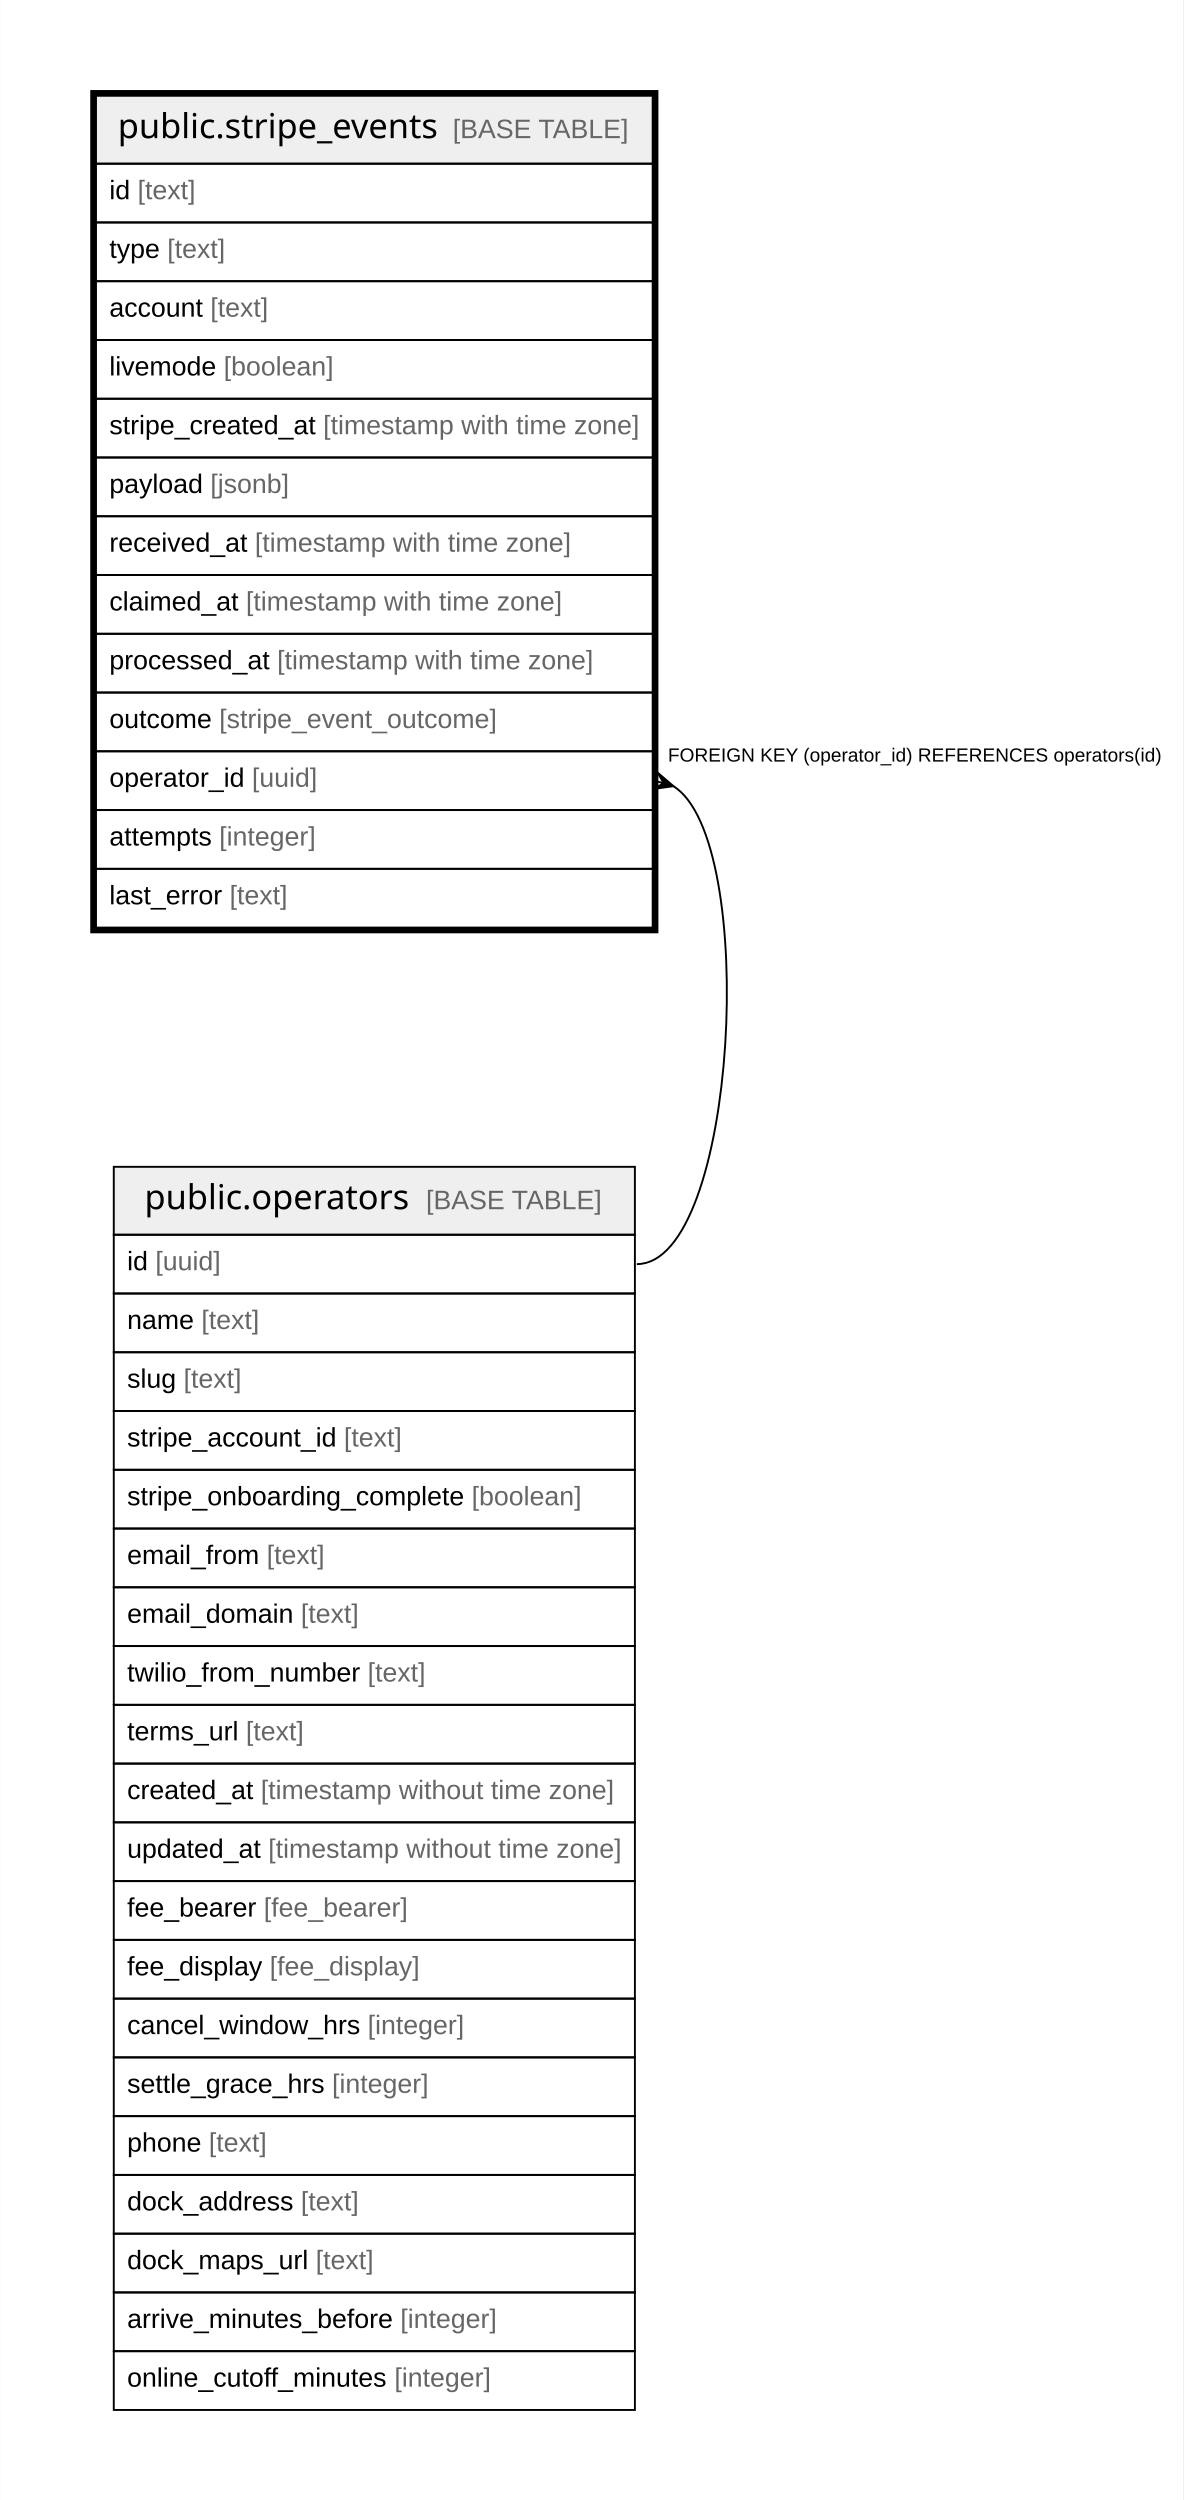
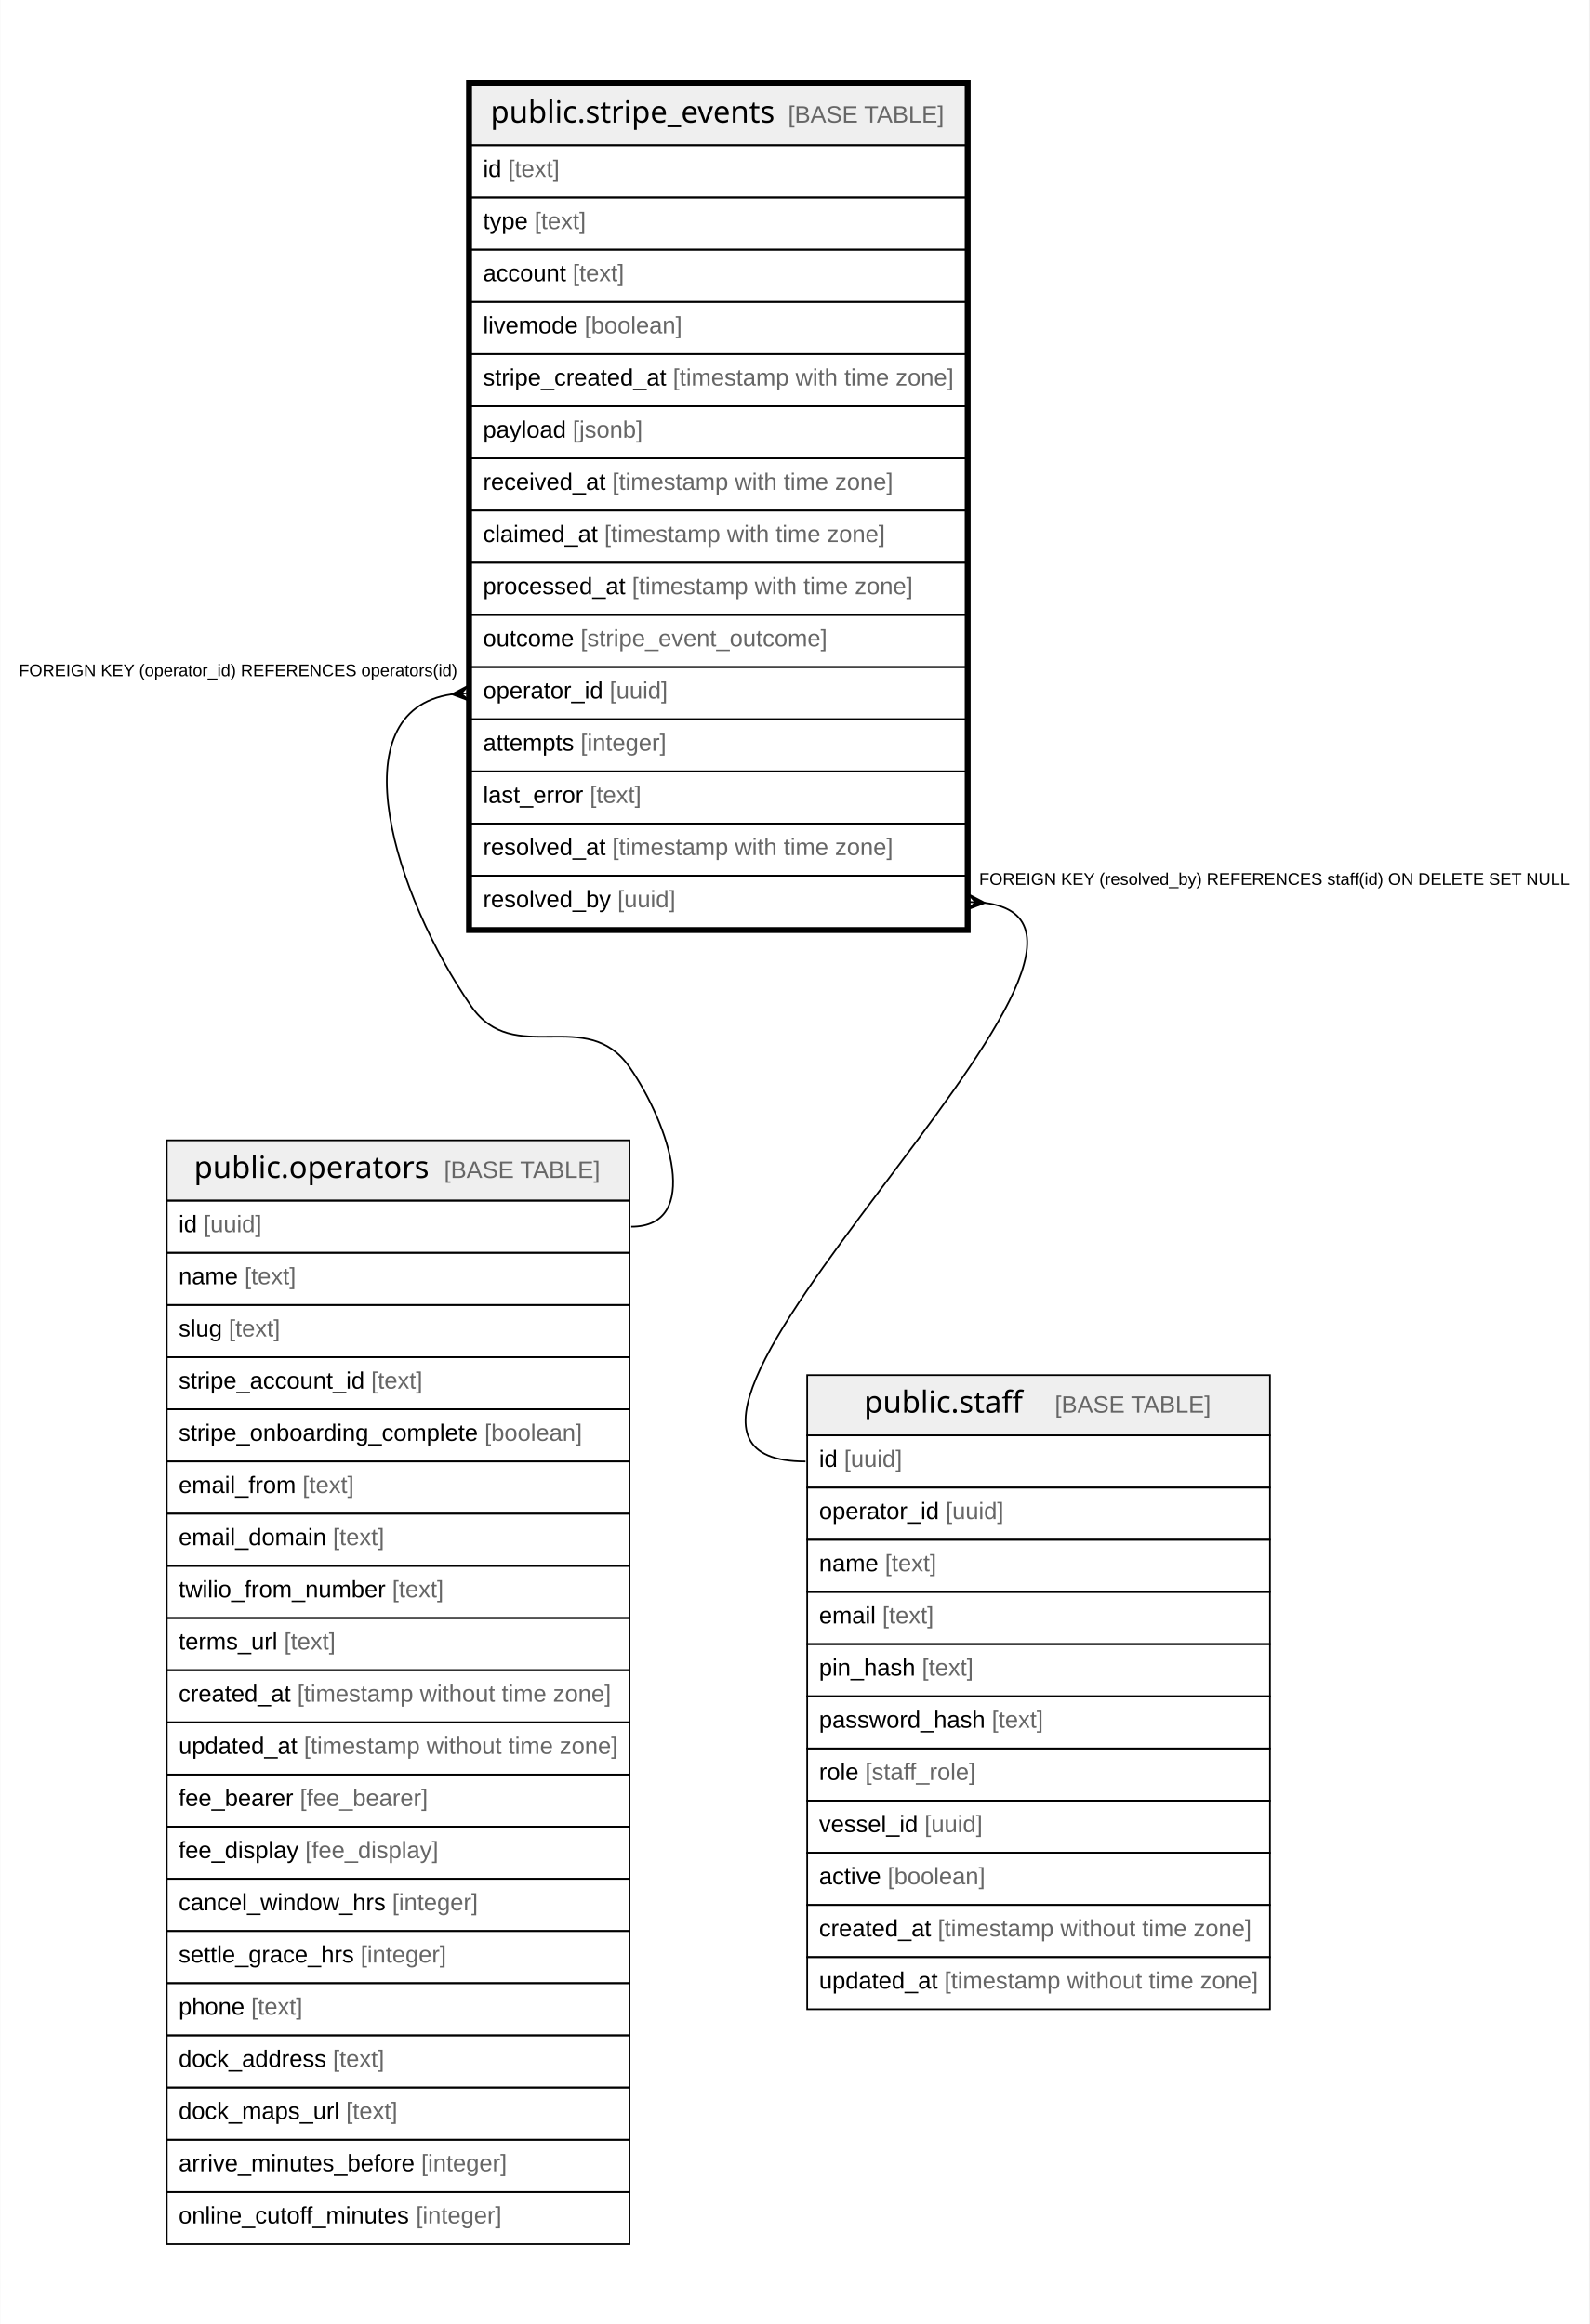
- <svg xmlns="http://www.w3.org/2000/svg" width="620pt" height="1310pt" viewBox="0.00 0.00 619.96 1310.40">
-   <g id="graph0" class="graph" transform="scale(1 1) rotate(0) translate(4 1306.4)">
-     <polygon fill="white" stroke="none" points="-4,4 -4,-1306.4 615.96,-1306.4 615.96,4 -4,4" />
+ <svg xmlns="http://www.w3.org/2000/svg" width="938pt" height="1372pt" viewBox="0.00 0.00 937.73 1372.00">
+   <g id="graph0" class="graph" transform="scale(1 1) rotate(0) translate(4 1368)">
+     <polygon fill="white" stroke="none" points="-4,4 -4,-1368 933.73,-1368 933.73,4 -4,4" />
    <g id="node1" class="node">
-       <polygon fill="#efefef" stroke="none" points="46.2,-1220.6 46.2,-1256.2 337.99,-1256.2 337.99,-1220.6 46.2,-1220.6" />
-       <polygon fill="none" stroke="black" points="46.2,-1220.6 46.2,-1256.2 337.99,-1256.2 337.99,-1220.6 46.2,-1220.6" />
-       <text text-anchor="start" x="57.62" y="-1234" font-family="Arial Bold" font-size="18.00">public.stripe_events</text>
-       <text text-anchor="start" x="202.08" y="-1234" font-family="Arial" font-size="14.00">    </text>
-       <text text-anchor="start" x="233.2" y="-1234" font-family="Arial" font-size="14.00" fill="#666666">[BASE TABLE]</text>
-       <polygon fill="none" stroke="black" points="46.2,-1189.8 46.2,-1220.6 337.99,-1220.6 337.99,-1189.8 46.2,-1189.8" />
-       <text text-anchor="start" x="53.2" y="-1202" font-family="Arial" font-size="14.00">id </text>
-       <text text-anchor="start" x="67.99" y="-1202" font-family="Arial" font-size="14.00" fill="#666666">[text]</text>
-       <polygon fill="none" stroke="black" points="46.2,-1159 46.2,-1189.8 337.99,-1189.8 337.99,-1159 46.2,-1159" />
-       <text text-anchor="start" x="53.2" y="-1171.2" font-family="Arial" font-size="14.00">type </text>
-       <text text-anchor="start" x="83.55" y="-1171.2" font-family="Arial" font-size="14.00" fill="#666666">[text]</text>
-       <polygon fill="none" stroke="black" points="46.2,-1128.2 46.2,-1159 337.99,-1159 337.99,-1128.2 46.2,-1128.2" />
-       <text text-anchor="start" x="53.2" y="-1140.4" font-family="Arial" font-size="14.00">account </text>
-       <text text-anchor="start" x="106.12" y="-1140.4" font-family="Arial" font-size="14.00" fill="#666666">[text]</text>
-       <polygon fill="none" stroke="black" points="46.2,-1097.4 46.2,-1128.2 337.99,-1128.2 337.99,-1097.4 46.2,-1097.4" />
-       <text text-anchor="start" x="53.2" y="-1109.6" font-family="Arial" font-size="14.00">livemode </text>
-       <text text-anchor="start" x="113.12" y="-1109.6" font-family="Arial" font-size="14.00" fill="#666666">[boolean]</text>
-       <polygon fill="none" stroke="black" points="46.2,-1066.6 46.2,-1097.4 337.99,-1097.4 337.99,-1066.6 46.2,-1066.6" />
-       <text text-anchor="start" x="53.2" y="-1078.8" font-family="Arial" font-size="14.00">stripe_created_at </text>
-       <text text-anchor="start" x="165.27" y="-1078.8" font-family="Arial" font-size="14.00" fill="#666666">[timestamp with time zone]</text>
-       <polygon fill="none" stroke="black" points="46.2,-1035.8 46.2,-1066.6 337.99,-1066.6 337.99,-1035.8 46.2,-1035.8" />
-       <text text-anchor="start" x="53.2" y="-1048" font-family="Arial" font-size="14.00">payload </text>
-       <text text-anchor="start" x="106.13" y="-1048" font-family="Arial" font-size="14.00" fill="#666666">[jsonb]</text>
-       <polygon fill="none" stroke="black" points="46.2,-1005 46.2,-1035.8 337.99,-1035.8 337.99,-1005 46.2,-1005" />
-       <text text-anchor="start" x="53.2" y="-1017.2" font-family="Arial" font-size="14.00">received_at </text>
-       <text text-anchor="start" x="129.47" y="-1017.2" font-family="Arial" font-size="14.00" fill="#666666">[timestamp with time zone]</text>
-       <polygon fill="none" stroke="black" points="46.2,-974.2 46.2,-1005 337.99,-1005 337.99,-974.2 46.2,-974.2" />
-       <text text-anchor="start" x="53.2" y="-986.4" font-family="Arial" font-size="14.00">claimed_at </text>
-       <text text-anchor="start" x="124.79" y="-986.4" font-family="Arial" font-size="14.00" fill="#666666">[timestamp with time zone]</text>
-       <polygon fill="none" stroke="black" points="46.2,-943.4 46.2,-974.2 337.99,-974.2 337.99,-943.4 46.2,-943.4" />
-       <text text-anchor="start" x="53.2" y="-955.6" font-family="Arial" font-size="14.00">processed_at </text>
-       <text text-anchor="start" x="141.14" y="-955.6" font-family="Arial" font-size="14.00" fill="#666666">[timestamp with time zone]</text>
-       <polygon fill="none" stroke="black" points="46.2,-912.6 46.2,-943.4 337.99,-943.4 337.99,-912.6 46.2,-912.6" />
-       <text text-anchor="start" x="53.2" y="-924.8" font-family="Arial" font-size="14.00">outcome </text>
-       <text text-anchor="start" x="110.79" y="-924.8" font-family="Arial" font-size="14.00" fill="#666666">[stripe_event_outcome]</text>
-       <polygon fill="none" stroke="black" points="46.2,-881.8 46.2,-912.6 337.99,-912.6 337.99,-881.8 46.2,-881.8" />
-       <text text-anchor="start" x="53.2" y="-894" font-family="Arial" font-size="14.00">operator_id </text>
-       <text text-anchor="start" x="127.92" y="-894" font-family="Arial" font-size="14.00" fill="#666666">[uuid]</text>
-       <polygon fill="none" stroke="black" points="46.2,-851 46.2,-881.8 337.99,-881.8 337.99,-851 46.2,-851" />
-       <text text-anchor="start" x="53.2" y="-863.2" font-family="Arial" font-size="14.00">attempts </text>
-       <text text-anchor="start" x="110.78" y="-863.2" font-family="Arial" font-size="14.00" fill="#666666">[integer]</text>
-       <polygon fill="none" stroke="black" points="46.2,-820.2 46.2,-851 337.99,-851 337.99,-820.2 46.2,-820.2" />
-       <text text-anchor="start" x="53.2" y="-832.4" font-family="Arial" font-size="14.00">last_error </text>
-       <text text-anchor="start" x="116.22" y="-832.4" font-family="Arial" font-size="14.00" fill="#666666">[text]</text>
-       <polygon fill="none" stroke="black" stroke-width="3" points="44.7,-818.7 44.7,-1257.7 339.49,-1257.7 339.49,-818.7 44.7,-818.7" />
+       <polygon fill="#efefef" stroke="none" points="273.96,-1282.2 273.96,-1317.8 565.76,-1317.8 565.76,-1282.2 273.96,-1282.2" />
+       <polygon fill="none" stroke="black" points="273.96,-1282.2 273.96,-1317.8 565.76,-1317.8 565.76,-1282.2 273.96,-1282.2" />
+       <text text-anchor="start" x="285.38" y="-1295.6" font-family="Arial Bold" font-size="18.00">public.stripe_events</text>
+       <text text-anchor="start" x="429.85" y="-1295.6" font-family="Arial" font-size="14.00">    </text>
+       <text text-anchor="start" x="460.97" y="-1295.6" font-family="Arial" font-size="14.00" fill="#666666">[BASE TABLE]</text>
+       <polygon fill="none" stroke="black" points="273.96,-1251.4 273.96,-1282.2 565.76,-1282.2 565.76,-1251.4 273.96,-1251.4" />
+       <text text-anchor="start" x="280.96" y="-1263.6" font-family="Arial" font-size="14.00">id </text>
+       <text text-anchor="start" x="295.75" y="-1263.6" font-family="Arial" font-size="14.00" fill="#666666">[text]</text>
+       <polygon fill="none" stroke="black" points="273.96,-1220.6 273.96,-1251.4 565.76,-1251.4 565.76,-1220.6 273.96,-1220.6" />
+       <text text-anchor="start" x="280.96" y="-1232.8" font-family="Arial" font-size="14.00">type </text>
+       <text text-anchor="start" x="311.32" y="-1232.8" font-family="Arial" font-size="14.00" fill="#666666">[text]</text>
+       <polygon fill="none" stroke="black" points="273.96,-1189.8 273.96,-1220.6 565.76,-1220.6 565.76,-1189.8 273.96,-1189.8" />
+       <text text-anchor="start" x="280.96" y="-1202" font-family="Arial" font-size="14.00">account </text>
+       <text text-anchor="start" x="333.89" y="-1202" font-family="Arial" font-size="14.00" fill="#666666">[text]</text>
+       <polygon fill="none" stroke="black" points="273.96,-1159 273.96,-1189.8 565.76,-1189.8 565.76,-1159 273.96,-1159" />
+       <text text-anchor="start" x="280.96" y="-1171.2" font-family="Arial" font-size="14.00">livemode </text>
+       <text text-anchor="start" x="340.88" y="-1171.2" font-family="Arial" font-size="14.00" fill="#666666">[boolean]</text>
+       <polygon fill="none" stroke="black" points="273.96,-1128.2 273.96,-1159 565.76,-1159 565.76,-1128.2 273.96,-1128.2" />
+       <text text-anchor="start" x="280.96" y="-1140.4" font-family="Arial" font-size="14.00">stripe_created_at </text>
+       <text text-anchor="start" x="393.03" y="-1140.4" font-family="Arial" font-size="14.00" fill="#666666">[timestamp with time zone]</text>
+       <polygon fill="none" stroke="black" points="273.96,-1097.4 273.96,-1128.2 565.76,-1128.2 565.76,-1097.4 273.96,-1097.4" />
+       <text text-anchor="start" x="280.96" y="-1109.6" font-family="Arial" font-size="14.00">payload </text>
+       <text text-anchor="start" x="333.9" y="-1109.6" font-family="Arial" font-size="14.00" fill="#666666">[jsonb]</text>
+       <polygon fill="none" stroke="black" points="273.96,-1066.6 273.96,-1097.4 565.76,-1097.4 565.76,-1066.6 273.96,-1066.6" />
+       <text text-anchor="start" x="280.96" y="-1078.8" font-family="Arial" font-size="14.00">received_at </text>
+       <text text-anchor="start" x="357.23" y="-1078.8" font-family="Arial" font-size="14.00" fill="#666666">[timestamp with time zone]</text>
+       <polygon fill="none" stroke="black" points="273.96,-1035.8 273.96,-1066.6 565.76,-1066.6 565.76,-1035.8 273.96,-1035.8" />
+       <text text-anchor="start" x="280.96" y="-1048" font-family="Arial" font-size="14.00">claimed_at </text>
+       <text text-anchor="start" x="352.56" y="-1048" font-family="Arial" font-size="14.00" fill="#666666">[timestamp with time zone]</text>
+       <polygon fill="none" stroke="black" points="273.96,-1005 273.96,-1035.8 565.76,-1035.8 565.76,-1005 273.96,-1005" />
+       <text text-anchor="start" x="280.96" y="-1017.2" font-family="Arial" font-size="14.00">processed_at </text>
+       <text text-anchor="start" x="368.91" y="-1017.2" font-family="Arial" font-size="14.00" fill="#666666">[timestamp with time zone]</text>
+       <polygon fill="none" stroke="black" points="273.96,-974.2 273.96,-1005 565.76,-1005 565.76,-974.2 273.96,-974.2" />
+       <text text-anchor="start" x="280.96" y="-986.4" font-family="Arial" font-size="14.00">outcome </text>
+       <text text-anchor="start" x="338.55" y="-986.4" font-family="Arial" font-size="14.00" fill="#666666">[stripe_event_outcome]</text>
+       <polygon fill="none" stroke="black" points="273.96,-943.4 273.96,-974.2 565.76,-974.2 565.76,-943.4 273.96,-943.4" />
+       <text text-anchor="start" x="280.96" y="-955.6" font-family="Arial" font-size="14.00">operator_id </text>
+       <text text-anchor="start" x="355.68" y="-955.6" font-family="Arial" font-size="14.00" fill="#666666">[uuid]</text>
+       <polygon fill="none" stroke="black" points="273.96,-912.6 273.96,-943.4 565.76,-943.4 565.76,-912.6 273.96,-912.6" />
+       <text text-anchor="start" x="280.96" y="-924.8" font-family="Arial" font-size="14.00">attempts </text>
+       <text text-anchor="start" x="338.54" y="-924.8" font-family="Arial" font-size="14.00" fill="#666666">[integer]</text>
+       <polygon fill="none" stroke="black" points="273.96,-881.8 273.96,-912.6 565.76,-912.6 565.76,-881.8 273.96,-881.8" />
+       <text text-anchor="start" x="280.96" y="-894" font-family="Arial" font-size="14.00">last_error </text>
+       <text text-anchor="start" x="343.99" y="-894" font-family="Arial" font-size="14.00" fill="#666666">[text]</text>
+       <polygon fill="none" stroke="black" points="273.96,-851 273.96,-881.8 565.76,-881.8 565.76,-851 273.96,-851" />
+       <text text-anchor="start" x="280.96" y="-863.2" font-family="Arial" font-size="14.00">resolved_at </text>
+       <text text-anchor="start" x="357.23" y="-863.2" font-family="Arial" font-size="14.00" fill="#666666">[timestamp with time zone]</text>
+       <polygon fill="none" stroke="black" points="273.96,-820.2 273.96,-851 565.76,-851 565.76,-820.2 273.96,-820.2" />
+       <text text-anchor="start" x="280.96" y="-832.4" font-family="Arial" font-size="14.00">resolved_by </text>
+       <text text-anchor="start" x="360.34" y="-832.4" font-family="Arial" font-size="14.00" fill="#666666">[uuid]</text>
+       <polygon fill="none" stroke="black" stroke-width="3" points="272.46,-818.7 272.46,-1319.3 567.26,-1319.3 567.26,-818.7 272.46,-818.7" />
    </g>
    <g id="node2" class="node">
-       <polygon fill="#efefef" stroke="none" points="55.52,-659.2 55.52,-694.8 328.67,-694.8 328.67,-659.2 55.52,-659.2" />
-       <polygon fill="none" stroke="black" points="55.52,-659.2 55.52,-694.8 328.67,-694.8 328.67,-659.2 55.52,-659.2" />
-       <text text-anchor="start" x="71.62" y="-672.6" font-family="Arial Bold" font-size="18.00">public.operators</text>
-       <text text-anchor="start" x="188.08" y="-672.6" font-family="Arial" font-size="14.00">    </text>
-       <text text-anchor="start" x="219.2" y="-672.6" font-family="Arial" font-size="14.00" fill="#666666">[BASE TABLE]</text>
-       <polygon fill="none" stroke="black" points="55.52,-628.4 55.52,-659.2 328.67,-659.2 328.67,-628.4 55.52,-628.4" />
-       <text text-anchor="start" x="62.52" y="-640.6" font-family="Arial" font-size="14.00">id </text>
-       <text text-anchor="start" x="77.31" y="-640.6" font-family="Arial" font-size="14.00" fill="#666666">[uuid]</text>
-       <polygon fill="none" stroke="black" points="55.52,-597.6 55.52,-628.4 328.67,-628.4 328.67,-597.6 55.52,-597.6" />
-       <text text-anchor="start" x="62.52" y="-609.8" font-family="Arial" font-size="14.00">name </text>
-       <text text-anchor="start" x="101.43" y="-609.8" font-family="Arial" font-size="14.00" fill="#666666">[text]</text>
-       <polygon fill="none" stroke="black" points="55.52,-566.8 55.52,-597.6 328.67,-597.6 328.67,-566.8 55.52,-566.8" />
-       <text text-anchor="start" x="62.52" y="-579" font-family="Arial" font-size="14.00">slug </text>
-       <text text-anchor="start" x="92.1" y="-579" font-family="Arial" font-size="14.00" fill="#666666">[text]</text>
-       <polygon fill="none" stroke="black" points="55.52,-536 55.52,-566.8 328.67,-566.8 328.67,-536 55.52,-536" />
-       <text text-anchor="start" x="62.52" y="-548.2" font-family="Arial" font-size="14.00">stripe_account_id </text>
-       <text text-anchor="start" x="176.15" y="-548.2" font-family="Arial" font-size="14.00" fill="#666666">[text]</text>
-       <polygon fill="none" stroke="black" points="55.52,-505.2 55.52,-536 328.67,-536 328.67,-505.2 55.52,-505.2" />
-       <text text-anchor="start" x="62.52" y="-517.4" font-family="Arial" font-size="14.00">stripe_onboarding_complete </text>
-       <text text-anchor="start" x="243.09" y="-517.4" font-family="Arial" font-size="14.00" fill="#666666">[boolean]</text>
-       <polygon fill="none" stroke="black" points="55.52,-474.4 55.52,-505.2 328.67,-505.2 328.67,-474.4 55.52,-474.4" />
-       <text text-anchor="start" x="62.52" y="-486.6" font-family="Arial" font-size="14.00">email_from </text>
-       <text text-anchor="start" x="135.66" y="-486.6" font-family="Arial" font-size="14.00" fill="#666666">[text]</text>
-       <polygon fill="none" stroke="black" points="55.52,-443.6 55.52,-474.4 328.67,-474.4 328.67,-443.6 55.52,-443.6" />
-       <text text-anchor="start" x="62.52" y="-455.8" font-family="Arial" font-size="14.00">email_domain </text>
-       <text text-anchor="start" x="153.57" y="-455.8" font-family="Arial" font-size="14.00" fill="#666666">[text]</text>
-       <polygon fill="none" stroke="black" points="55.52,-412.8 55.52,-443.6 328.67,-443.6 328.67,-412.8 55.52,-412.8" />
-       <text text-anchor="start" x="62.52" y="-425" font-family="Arial" font-size="14.00">twilio_from_number </text>
-       <text text-anchor="start" x="188.57" y="-425" font-family="Arial" font-size="14.00" fill="#666666">[text]</text>
-       <polygon fill="none" stroke="black" points="55.52,-382 55.52,-412.8 328.67,-412.8 328.67,-382 55.52,-382" />
-       <text text-anchor="start" x="62.52" y="-394.2" font-family="Arial" font-size="14.00">terms_url </text>
-       <text text-anchor="start" x="124.76" y="-394.2" font-family="Arial" font-size="14.00" fill="#666666">[text]</text>
-       <polygon fill="none" stroke="black" points="55.52,-351.2 55.52,-382 328.67,-382 328.67,-351.2 55.52,-351.2" />
-       <text text-anchor="start" x="62.52" y="-363.4" font-family="Arial" font-size="14.00">created_at </text>
-       <text text-anchor="start" x="132.57" y="-363.4" font-family="Arial" font-size="14.00" fill="#666666">[timestamp without time zone]</text>
-       <polygon fill="none" stroke="black" points="55.52,-320.4 55.52,-351.2 328.67,-351.2 328.67,-320.4 55.52,-320.4" />
-       <text text-anchor="start" x="62.52" y="-332.6" font-family="Arial" font-size="14.00">updated_at </text>
-       <text text-anchor="start" x="136.48" y="-332.6" font-family="Arial" font-size="14.00" fill="#666666">[timestamp without time zone]</text>
-       <polygon fill="none" stroke="black" points="55.52,-289.6 55.52,-320.4 328.67,-320.4 328.67,-289.6 55.52,-289.6" />
-       <text text-anchor="start" x="62.52" y="-301.8" font-family="Arial" font-size="14.00">fee_bearer </text>
-       <text text-anchor="start" x="134.13" y="-301.8" font-family="Arial" font-size="14.00" fill="#666666">[fee_bearer]</text>
-       <polygon fill="none" stroke="black" points="55.52,-258.8 55.52,-289.6 328.67,-289.6 328.67,-258.8 55.52,-258.8" />
-       <text text-anchor="start" x="62.52" y="-271" font-family="Arial" font-size="14.00">fee_display </text>
-       <text text-anchor="start" x="137.24" y="-271" font-family="Arial" font-size="14.00" fill="#666666">[fee_display]</text>
-       <polygon fill="none" stroke="black" points="55.52,-228 55.52,-258.8 328.67,-258.8 328.67,-228 55.52,-228" />
-       <text text-anchor="start" x="62.52" y="-240.2" font-family="Arial" font-size="14.00">cancel_window_hrs </text>
-       <text text-anchor="start" x="188.59" y="-240.2" font-family="Arial" font-size="14.00" fill="#666666">[integer]</text>
-       <polygon fill="none" stroke="black" points="55.52,-197.2 55.52,-228 328.67,-228 328.67,-197.2 55.52,-197.2" />
-       <text text-anchor="start" x="62.52" y="-209.4" font-family="Arial" font-size="14.00">settle_grace_hrs </text>
-       <text text-anchor="start" x="169.92" y="-209.4" font-family="Arial" font-size="14.00" fill="#666666">[integer]</text>
-       <polygon fill="none" stroke="black" points="55.52,-166.4 55.52,-197.2 328.67,-197.2 328.67,-166.4 55.52,-166.4" />
-       <text text-anchor="start" x="62.52" y="-178.6" font-family="Arial" font-size="14.00">phone </text>
-       <text text-anchor="start" x="105.34" y="-178.6" font-family="Arial" font-size="14.00" fill="#666666">[text]</text>
-       <polygon fill="none" stroke="black" points="55.52,-135.6 55.52,-166.4 328.67,-166.4 328.67,-135.6 55.52,-135.6" />
-       <text text-anchor="start" x="62.52" y="-147.8" font-family="Arial" font-size="14.00">dock_address </text>
-       <text text-anchor="start" x="153.58" y="-147.8" font-family="Arial" font-size="14.00" fill="#666666">[text]</text>
-       <polygon fill="none" stroke="black" points="55.52,-104.8 55.52,-135.6 328.67,-135.6 328.67,-104.8 55.52,-104.8" />
-       <text text-anchor="start" x="62.52" y="-117" font-family="Arial" font-size="14.00">dock_maps_url </text>
-       <text text-anchor="start" x="161.35" y="-117" font-family="Arial" font-size="14.00" fill="#666666">[text]</text>
-       <polygon fill="none" stroke="black" points="55.52,-74 55.52,-104.8 328.67,-104.8 328.67,-74 55.52,-74" />
-       <text text-anchor="start" x="62.52" y="-86.2" font-family="Arial" font-size="14.00">arrive_minutes_before </text>
-       <text text-anchor="start" x="205.71" y="-86.2" font-family="Arial" font-size="14.00" fill="#666666">[integer]</text>
-       <polygon fill="none" stroke="black" points="55.52,-43.2 55.52,-74 328.67,-74 328.67,-43.2 55.52,-43.2" />
-       <text text-anchor="start" x="62.52" y="-55.4" font-family="Arial" font-size="14.00">online_cutoff_minutes </text>
-       <text text-anchor="start" x="202.61" y="-55.4" font-family="Arial" font-size="14.00" fill="#666666">[integer]</text>
+       <polygon fill="#efefef" stroke="none" points="94.29,-659.2 94.29,-694.8 367.43,-694.8 367.43,-659.2 94.29,-659.2" />
+       <polygon fill="none" stroke="black" points="94.29,-659.2 94.29,-694.8 367.43,-694.8 367.43,-659.2 94.29,-659.2" />
+       <text text-anchor="start" x="110.38" y="-672.6" font-family="Arial Bold" font-size="18.00">public.operators</text>
+       <text text-anchor="start" x="226.85" y="-672.6" font-family="Arial" font-size="14.00">    </text>
+       <text text-anchor="start" x="257.97" y="-672.6" font-family="Arial" font-size="14.00" fill="#666666">[BASE TABLE]</text>
+       <polygon fill="none" stroke="black" points="94.29,-628.4 94.29,-659.2 367.43,-659.2 367.43,-628.4 94.29,-628.4" />
+       <text text-anchor="start" x="101.29" y="-640.6" font-family="Arial" font-size="14.00">id </text>
+       <text text-anchor="start" x="116.08" y="-640.6" font-family="Arial" font-size="14.00" fill="#666666">[uuid]</text>
+       <polygon fill="none" stroke="black" points="94.29,-597.6 94.29,-628.4 367.43,-628.4 367.43,-597.6 94.29,-597.6" />
+       <text text-anchor="start" x="101.29" y="-609.8" font-family="Arial" font-size="14.00">name </text>
+       <text text-anchor="start" x="140.2" y="-609.8" font-family="Arial" font-size="14.00" fill="#666666">[text]</text>
+       <polygon fill="none" stroke="black" points="94.29,-566.8 94.29,-597.6 367.43,-597.6 367.43,-566.8 94.29,-566.8" />
+       <text text-anchor="start" x="101.29" y="-579" font-family="Arial" font-size="14.00">slug </text>
+       <text text-anchor="start" x="130.86" y="-579" font-family="Arial" font-size="14.00" fill="#666666">[text]</text>
+       <polygon fill="none" stroke="black" points="94.29,-536 94.29,-566.8 367.43,-566.8 367.43,-536 94.29,-536" />
+       <text text-anchor="start" x="101.29" y="-548.2" font-family="Arial" font-size="14.00">stripe_account_id </text>
+       <text text-anchor="start" x="214.92" y="-548.2" font-family="Arial" font-size="14.00" fill="#666666">[text]</text>
+       <polygon fill="none" stroke="black" points="94.29,-505.2 94.29,-536 367.43,-536 367.43,-505.2 94.29,-505.2" />
+       <text text-anchor="start" x="101.29" y="-517.4" font-family="Arial" font-size="14.00">stripe_onboarding_complete </text>
+       <text text-anchor="start" x="281.85" y="-517.4" font-family="Arial" font-size="14.00" fill="#666666">[boolean]</text>
+       <polygon fill="none" stroke="black" points="94.29,-474.4 94.29,-505.2 367.43,-505.2 367.43,-474.4 94.29,-474.4" />
+       <text text-anchor="start" x="101.29" y="-486.6" font-family="Arial" font-size="14.00">email_from </text>
+       <text text-anchor="start" x="174.42" y="-486.6" font-family="Arial" font-size="14.00" fill="#666666">[text]</text>
+       <polygon fill="none" stroke="black" points="94.29,-443.6 94.29,-474.4 367.43,-474.4 367.43,-443.6 94.29,-443.6" />
+       <text text-anchor="start" x="101.29" y="-455.8" font-family="Arial" font-size="14.00">email_domain </text>
+       <text text-anchor="start" x="192.34" y="-455.8" font-family="Arial" font-size="14.00" fill="#666666">[text]</text>
+       <polygon fill="none" stroke="black" points="94.29,-412.8 94.29,-443.6 367.43,-443.6 367.43,-412.8 94.29,-412.8" />
+       <text text-anchor="start" x="101.29" y="-425" font-family="Arial" font-size="14.00">twilio_from_number </text>
+       <text text-anchor="start" x="227.34" y="-425" font-family="Arial" font-size="14.00" fill="#666666">[text]</text>
+       <polygon fill="none" stroke="black" points="94.29,-382 94.29,-412.8 367.43,-412.8 367.43,-382 94.29,-382" />
+       <text text-anchor="start" x="101.29" y="-394.2" font-family="Arial" font-size="14.00">terms_url </text>
+       <text text-anchor="start" x="163.52" y="-394.2" font-family="Arial" font-size="14.00" fill="#666666">[text]</text>
+       <polygon fill="none" stroke="black" points="94.29,-351.2 94.29,-382 367.43,-382 367.43,-351.2 94.29,-351.2" />
+       <text text-anchor="start" x="101.29" y="-363.4" font-family="Arial" font-size="14.00">created_at </text>
+       <text text-anchor="start" x="171.34" y="-363.4" font-family="Arial" font-size="14.00" fill="#666666">[timestamp without time zone]</text>
+       <polygon fill="none" stroke="black" points="94.29,-320.4 94.29,-351.2 367.43,-351.2 367.43,-320.4 94.29,-320.4" />
+       <text text-anchor="start" x="101.29" y="-332.6" font-family="Arial" font-size="14.00">updated_at </text>
+       <text text-anchor="start" x="175.25" y="-332.6" font-family="Arial" font-size="14.00" fill="#666666">[timestamp without time zone]</text>
+       <polygon fill="none" stroke="black" points="94.29,-289.6 94.29,-320.4 367.43,-320.4 367.43,-289.6 94.29,-289.6" />
+       <text text-anchor="start" x="101.29" y="-301.8" font-family="Arial" font-size="14.00">fee_bearer </text>
+       <text text-anchor="start" x="172.9" y="-301.8" font-family="Arial" font-size="14.00" fill="#666666">[fee_bearer]</text>
+       <polygon fill="none" stroke="black" points="94.29,-258.8 94.29,-289.6 367.43,-289.6 367.43,-258.8 94.29,-258.8" />
+       <text text-anchor="start" x="101.29" y="-271" font-family="Arial" font-size="14.00">fee_display </text>
+       <text text-anchor="start" x="176.01" y="-271" font-family="Arial" font-size="14.00" fill="#666666">[fee_display]</text>
+       <polygon fill="none" stroke="black" points="94.29,-228 94.29,-258.8 367.43,-258.8 367.43,-228 94.29,-228" />
+       <text text-anchor="start" x="101.29" y="-240.2" font-family="Arial" font-size="14.00">cancel_window_hrs </text>
+       <text text-anchor="start" x="227.36" y="-240.2" font-family="Arial" font-size="14.00" fill="#666666">[integer]</text>
+       <polygon fill="none" stroke="black" points="94.29,-197.2 94.29,-228 367.43,-228 367.43,-197.2 94.29,-197.2" />
+       <text text-anchor="start" x="101.29" y="-209.4" font-family="Arial" font-size="14.00">settle_grace_hrs </text>
+       <text text-anchor="start" x="208.68" y="-209.4" font-family="Arial" font-size="14.00" fill="#666666">[integer]</text>
+       <polygon fill="none" stroke="black" points="94.29,-166.4 94.29,-197.2 367.43,-197.2 367.43,-166.4 94.29,-166.4" />
+       <text text-anchor="start" x="101.29" y="-178.6" font-family="Arial" font-size="14.00">phone </text>
+       <text text-anchor="start" x="144.11" y="-178.6" font-family="Arial" font-size="14.00" fill="#666666">[text]</text>
+       <polygon fill="none" stroke="black" points="94.29,-135.6 94.29,-166.4 367.43,-166.4 367.43,-135.6 94.29,-135.6" />
+       <text text-anchor="start" x="101.29" y="-147.8" font-family="Arial" font-size="14.00">dock_address </text>
+       <text text-anchor="start" x="192.34" y="-147.8" font-family="Arial" font-size="14.00" fill="#666666">[text]</text>
+       <polygon fill="none" stroke="black" points="94.29,-104.8 94.29,-135.6 367.43,-135.6 367.43,-104.8 94.29,-104.8" />
+       <text text-anchor="start" x="101.29" y="-117" font-family="Arial" font-size="14.00">dock_maps_url </text>
+       <text text-anchor="start" x="200.12" y="-117" font-family="Arial" font-size="14.00" fill="#666666">[text]</text>
+       <polygon fill="none" stroke="black" points="94.29,-74 94.29,-104.8 367.43,-104.8 367.43,-74 94.29,-74" />
+       <text text-anchor="start" x="101.29" y="-86.2" font-family="Arial" font-size="14.00">arrive_minutes_before </text>
+       <text text-anchor="start" x="244.47" y="-86.2" font-family="Arial" font-size="14.00" fill="#666666">[integer]</text>
+       <polygon fill="none" stroke="black" points="94.29,-43.2 94.29,-74 367.43,-74 367.43,-43.2 94.29,-43.2" />
+       <text text-anchor="start" x="101.29" y="-55.4" font-family="Arial" font-size="14.00">online_cutoff_minutes </text>
+       <text text-anchor="start" x="241.38" y="-55.4" font-family="Arial" font-size="14.00" fill="#666666">[integer]</text>
    </g>
    <g id="edge1" class="edge">
-       <path fill="none" stroke="black" d="M348.79,-894.35C393.99,-866.51 382.5,-643.8 329.67,-643.8" />
-       <polygon fill="black" stroke="black" points="348.92,-894.32 338.06,-892.79 343.79,-895.81 339.63,-897.01 339.63,-897.01 339.63,-897.01 343.79,-895.81 340.57,-901.43 348.92,-894.32" />
-       <text text-anchor="start" x="345.99" y="-907.2" font-family="Arial" font-size="10.00">FOREIGN KEY (operator_id) REFERENCES operators(id)</text>
+       <path fill="none" stroke="black" d="M262.6,-958.11C194.13,-948.37 229.39,-838.55 273.96,-774 299.26,-737.37 342.04,-774.57 367.43,-738 391.31,-703.61 410.3,-643.8 368.43,-643.8" />
+       <polygon fill="black" stroke="black" points="262.65,-958.11 272.33,-963.27 267.98,-958.47 272.3,-958.76 272.3,-958.76 272.3,-958.76 267.98,-958.47 272.93,-954.29 262.65,-958.11" />
+       <text text-anchor="start" x="7" y="-968.8" font-family="Arial" font-size="10.00">FOREIGN KEY (operator_id) REFERENCES operators(id)</text>
+     </g>
+     <g id="node3" class="node">
+       <polygon fill="#efefef" stroke="none" points="472.29,-520.6 472.29,-556.2 745.43,-556.2 745.43,-520.6 472.29,-520.6" />
+       <polygon fill="none" stroke="black" points="472.29,-520.6 472.29,-556.2 745.43,-556.2 745.43,-520.6 472.29,-520.6" />
+       <text text-anchor="start" x="505.88" y="-534" font-family="Arial Bold" font-size="18.00">public.staff</text>
+       <text text-anchor="start" x="587.35" y="-534" font-family="Arial" font-size="14.00">    </text>
+       <text text-anchor="start" x="618.47" y="-534" font-family="Arial" font-size="14.00" fill="#666666">[BASE TABLE]</text>
+       <polygon fill="none" stroke="black" points="472.29,-489.8 472.29,-520.6 745.43,-520.6 745.43,-489.8 472.29,-489.8" />
+       <text text-anchor="start" x="479.29" y="-502" font-family="Arial" font-size="14.00">id </text>
+       <text text-anchor="start" x="494.08" y="-502" font-family="Arial" font-size="14.00" fill="#666666">[uuid]</text>
+       <polygon fill="none" stroke="black" points="472.29,-459 472.29,-489.8 745.43,-489.8 745.43,-459 472.29,-459" />
+       <text text-anchor="start" x="479.29" y="-471.2" font-family="Arial" font-size="14.00">operator_id </text>
+       <text text-anchor="start" x="554.01" y="-471.2" font-family="Arial" font-size="14.00" fill="#666666">[uuid]</text>
+       <polygon fill="none" stroke="black" points="472.29,-428.2 472.29,-459 745.43,-459 745.43,-428.2 472.29,-428.2" />
+       <text text-anchor="start" x="479.29" y="-440.4" font-family="Arial" font-size="14.00">name </text>
+       <text text-anchor="start" x="518.2" y="-440.4" font-family="Arial" font-size="14.00" fill="#666666">[text]</text>
+       <polygon fill="none" stroke="black" points="472.29,-397.4 472.29,-428.2 745.43,-428.2 745.43,-397.4 472.29,-397.4" />
+       <text text-anchor="start" x="479.29" y="-409.6" font-family="Arial" font-size="14.00">email </text>
+       <text text-anchor="start" x="516.63" y="-409.6" font-family="Arial" font-size="14.00" fill="#666666">[text]</text>
+       <polygon fill="none" stroke="black" points="472.29,-366.6 472.29,-397.4 745.43,-397.4 745.43,-366.6 472.29,-366.6" />
+       <text text-anchor="start" x="479.29" y="-378.8" font-family="Arial" font-size="14.00">pin_hash </text>
+       <text text-anchor="start" x="540.01" y="-378.8" font-family="Arial" font-size="14.00" fill="#666666">[text]</text>
+       <polygon fill="none" stroke="black" points="472.29,-335.8 472.29,-366.6 745.43,-366.6 745.43,-335.8 472.29,-335.8" />
+       <text text-anchor="start" x="479.29" y="-348" font-family="Arial" font-size="14.00">password_hash </text>
+       <text text-anchor="start" x="581.24" y="-348" font-family="Arial" font-size="14.00" fill="#666666">[text]</text>
+       <polygon fill="none" stroke="black" points="472.29,-305 472.29,-335.8 745.43,-335.8 745.43,-305 472.29,-305" />
+       <text text-anchor="start" x="479.29" y="-317.2" font-family="Arial" font-size="14.00">role </text>
+       <text text-anchor="start" x="506.52" y="-317.2" font-family="Arial" font-size="14.00" fill="#666666">[staff_role]</text>
+       <polygon fill="none" stroke="black" points="472.29,-274.2 472.29,-305 745.43,-305 745.43,-274.2 472.29,-274.2" />
+       <text text-anchor="start" x="479.29" y="-286.4" font-family="Arial" font-size="14.00">vessel_id </text>
+       <text text-anchor="start" x="541.54" y="-286.4" font-family="Arial" font-size="14.00" fill="#666666">[uuid]</text>
+       <polygon fill="none" stroke="black" points="472.29,-243.4 472.29,-274.2 745.43,-274.2 745.43,-243.4 472.29,-243.4" />
+       <text text-anchor="start" x="479.29" y="-255.6" font-family="Arial" font-size="14.00">active </text>
+       <text text-anchor="start" x="519.75" y="-255.6" font-family="Arial" font-size="14.00" fill="#666666">[boolean]</text>
+       <polygon fill="none" stroke="black" points="472.29,-212.6 472.29,-243.4 745.43,-243.4 745.43,-212.6 472.29,-212.6" />
+       <text text-anchor="start" x="479.29" y="-224.8" font-family="Arial" font-size="14.00">created_at </text>
+       <text text-anchor="start" x="549.34" y="-224.8" font-family="Arial" font-size="14.00" fill="#666666">[timestamp without time zone]</text>
+       <polygon fill="none" stroke="black" points="472.29,-181.8 472.29,-212.6 745.43,-212.6 745.43,-181.8 472.29,-181.8" />
+       <text text-anchor="start" x="479.29" y="-194" font-family="Arial" font-size="14.00">updated_at </text>
+       <text text-anchor="start" x="553.25" y="-194" font-family="Arial" font-size="14.00" fill="#666666">[timestamp without time zone]</text>
+     </g>
+     <g id="edge2" class="edge">
+       <path fill="none" stroke="black" d="M576.98,-835.02C700.35,-819.66 322.17,-505.2 471.29,-505.2" />
+       <polygon fill="black" stroke="black" points="577.07,-835.01 566.84,-831.09 571.75,-835.32 567.42,-835.56 567.42,-835.56 567.42,-835.56 571.75,-835.32 567.35,-840.07 577.07,-835.01" />
+       <text text-anchor="start" x="573.76" y="-845.6" font-family="Arial" font-size="10.00">FOREIGN KEY (resolved_by) REFERENCES staff(id) ON DELETE SET NULL</text>
    </g>
  </g>
</svg>
